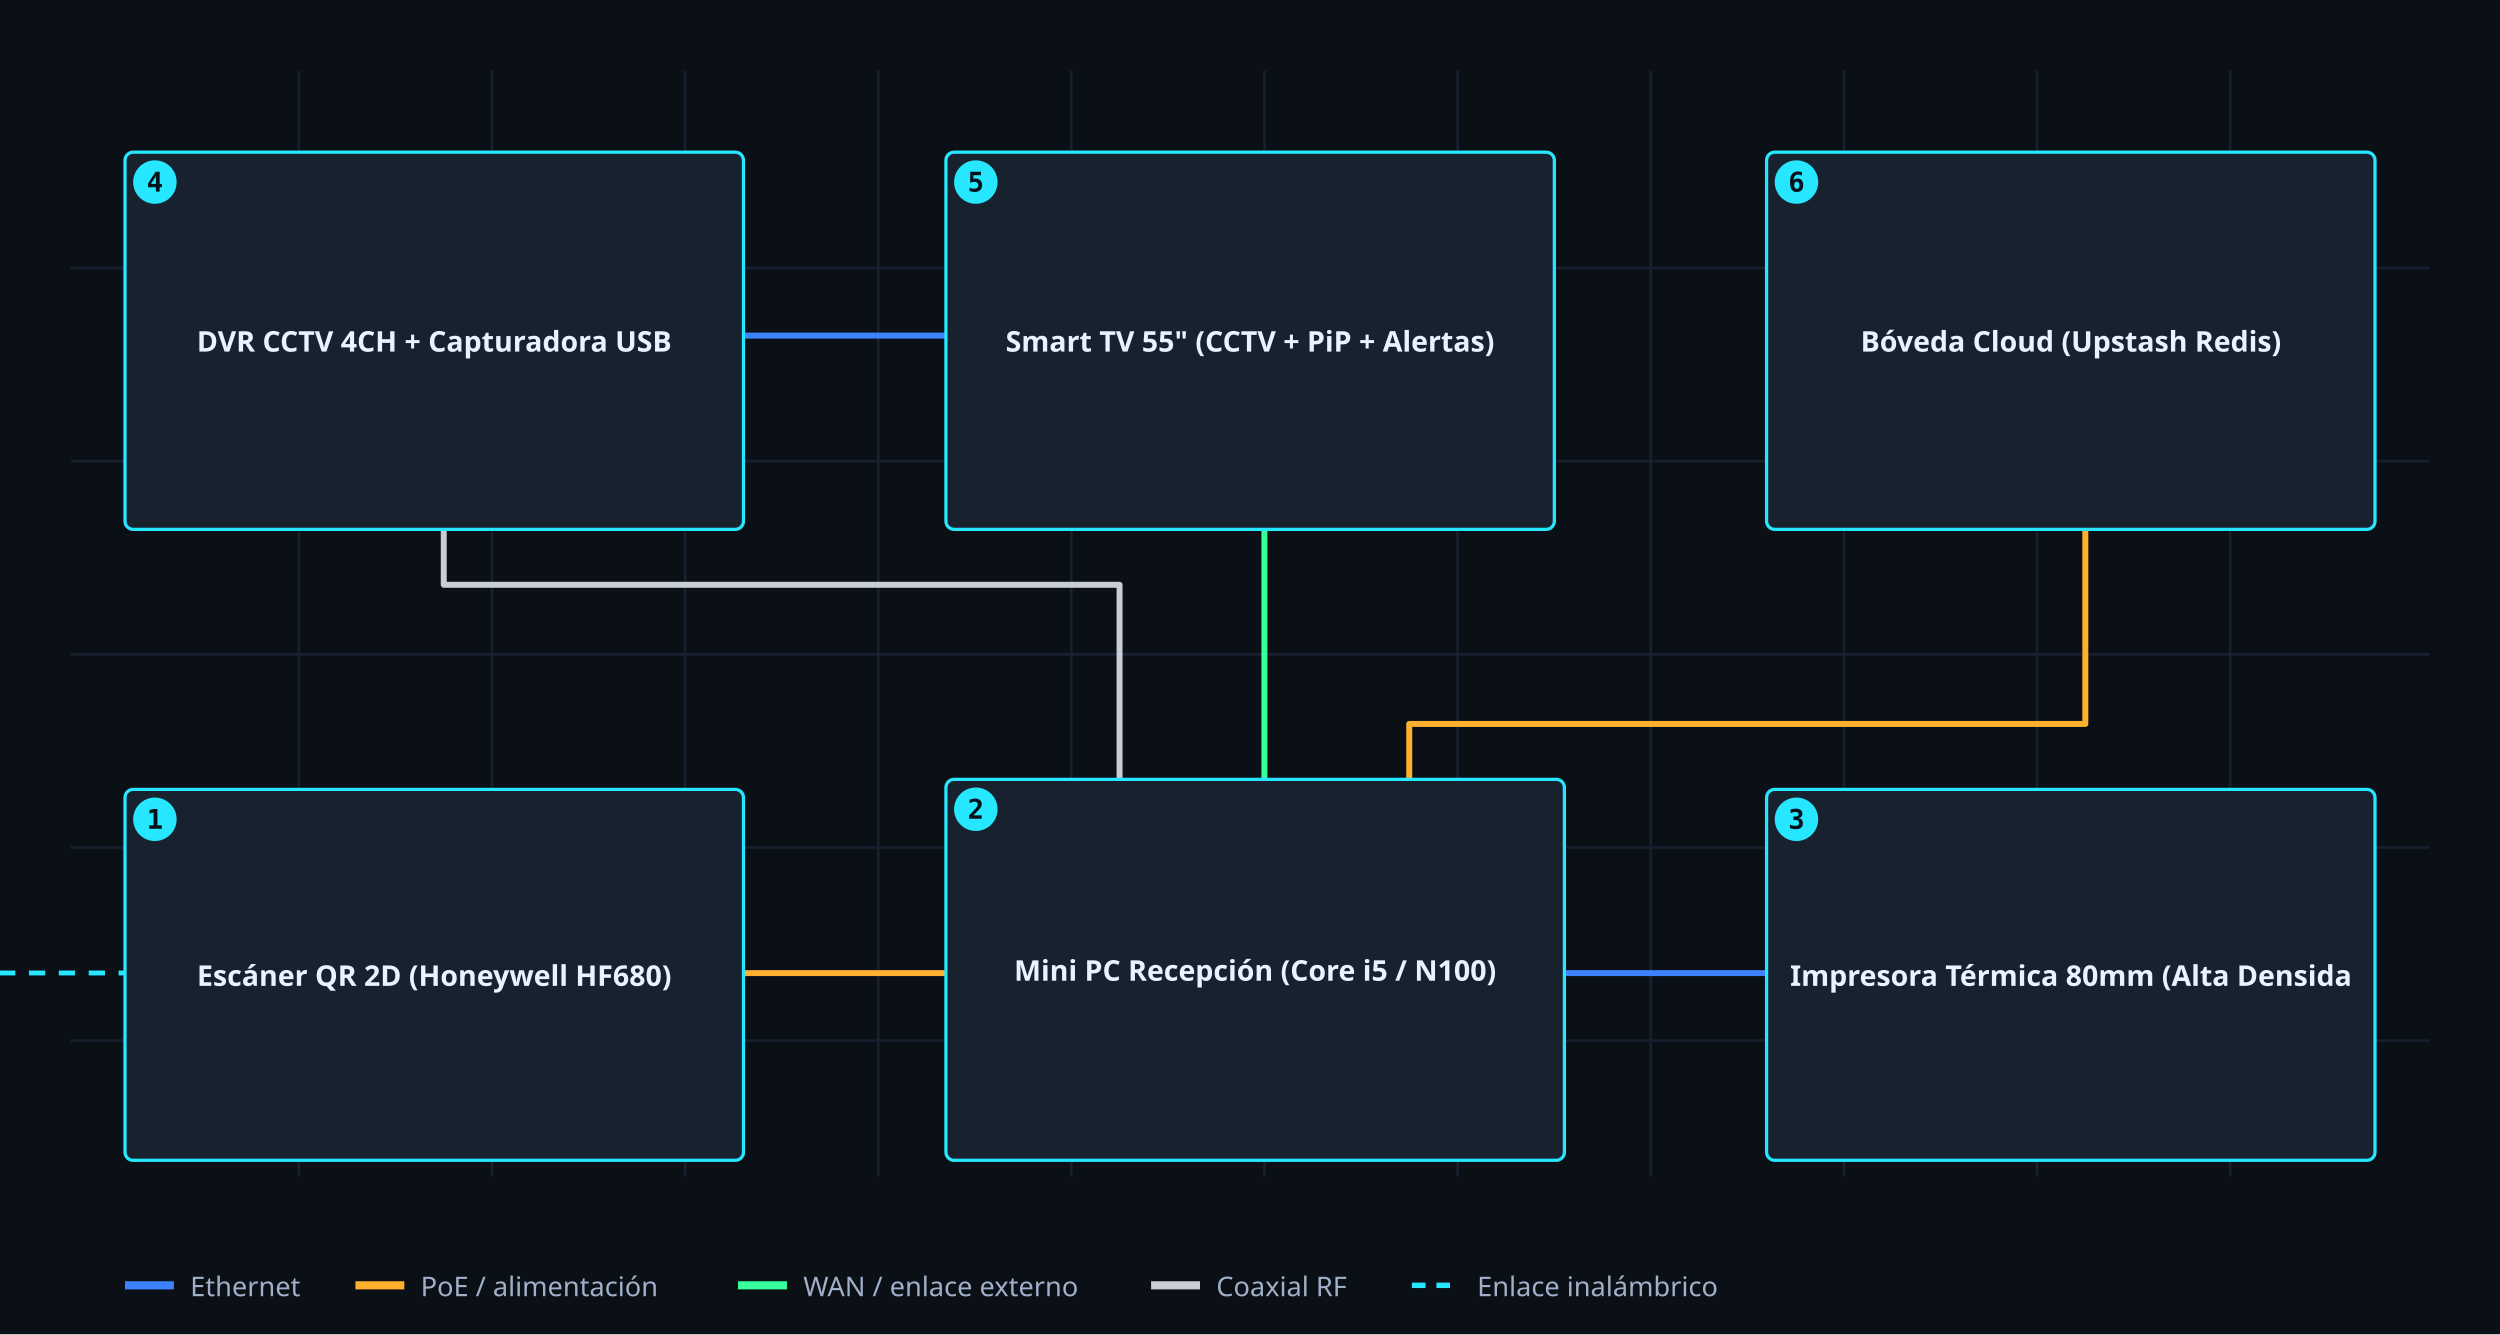
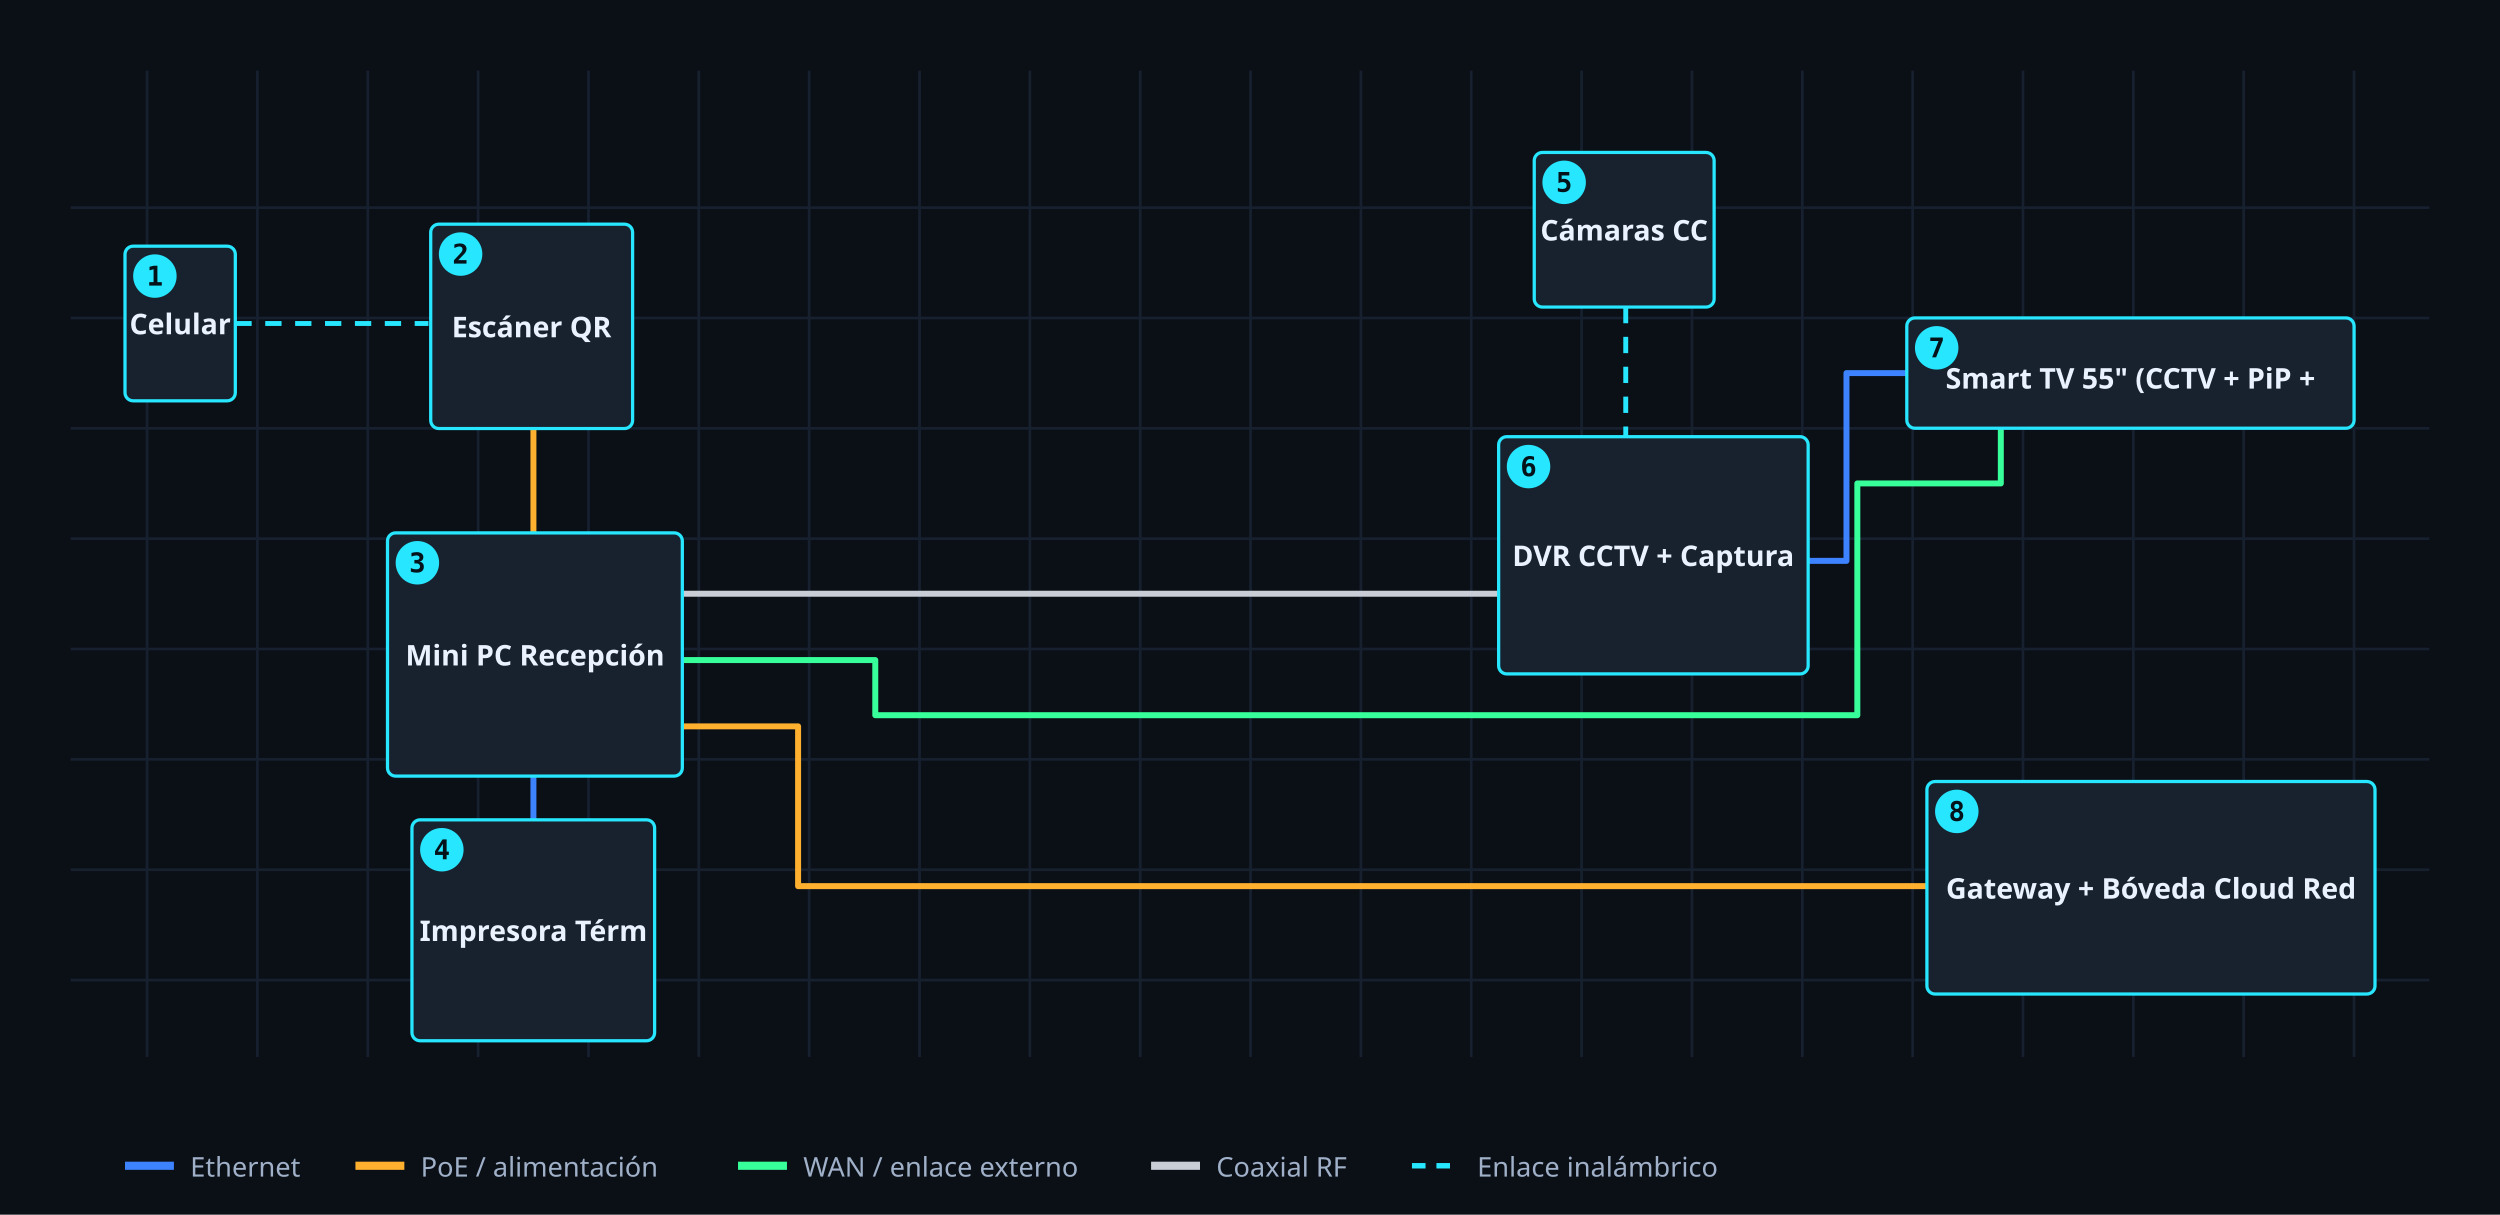
- <svg xmlns="http://www.w3.org/2000/svg" viewBox="0 0 920 491" width="100%" role="img" aria-label="Plano de planta automático">
-   <rect width="920" height="491" fill="#0b0f16" />
-   <line x1="109.966" y1="26" x2="109.966" y2="433" stroke="#16202f" stroke-width="1" />
-   <line x1="181.039" y1="26" x2="181.039" y2="433" stroke="#16202f" stroke-width="1" />
-   <line x1="252.112" y1="26" x2="252.112" y2="433" stroke="#16202f" stroke-width="1" />
-   <line x1="323.185" y1="26" x2="323.185" y2="433" stroke="#16202f" stroke-width="1" />
-   <line x1="394.258" y1="26" x2="394.258" y2="433" stroke="#16202f" stroke-width="1" />
-   <line x1="465.33" y1="26" x2="465.33" y2="433" stroke="#16202f" stroke-width="1" />
-   <line x1="536.403" y1="26" x2="536.403" y2="433" stroke="#16202f" stroke-width="1" />
-   <line x1="607.476" y1="26" x2="607.476" y2="433" stroke="#16202f" stroke-width="1" />
-   <line x1="678.549" y1="26" x2="678.549" y2="433" stroke="#16202f" stroke-width="1" />
-   <line x1="749.622" y1="26" x2="749.622" y2="433" stroke="#16202f" stroke-width="1" />
-   <line x1="820.695" y1="26" x2="820.695" y2="433" stroke="#16202f" stroke-width="1" />
-   <line x1="26" y1="382.935" x2="894" y2="382.935" stroke="#16202f" stroke-width="1" />
-   <line x1="26" y1="311.862" x2="894" y2="311.862" stroke="#16202f" stroke-width="1" />
-   <line x1="26" y1="240.789" x2="894" y2="240.789" stroke="#16202f" stroke-width="1" />
-   <line x1="26" y1="169.716" x2="894" y2="169.716" stroke="#16202f" stroke-width="1" />
-   <line x1="26" y1="98.643" x2="894" y2="98.643" stroke="#16202f" stroke-width="1" />
-   <polyline fill="none" stroke="#ffb02e" stroke-width="2.2" stroke-linejoin="round" points="272.7,358.1 294.0,358.1 294.0,358.1 334.6,358.1 334.6,358.1 355.9,358.1" />
-   <polyline fill="none" stroke="#3d82ff" stroke-width="2.2" stroke-linejoin="round" points="574.8,358.1 596.1,358.1 596.1,358.1 636.6,358.1 636.6,358.1 657.9,358.1" />
-   <polyline fill="none" stroke="#c8cdd6" stroke-width="2.2" stroke-linejoin="round" points="163.3,193.9 163.3,215.2 163.3,215.2 412.0,215.2 412.0,266.4 412.0,266.4 412.0,287.7" />
-   <polyline fill="none" stroke="#37ff9a" stroke-width="2.2" stroke-linejoin="round" points="465.3,287.7 465.3,266.4 465.3,266.4 465.3,215.2 465.3,215.2 465.3,193.9" />
-   <polyline fill="none" stroke="#3d82ff" stroke-width="2.2" stroke-linejoin="round" points="272.7,123.5 294.0,123.5 294.0,123.5 334.6,123.5 334.6,123.5 355.9,123.5" />
-   <polyline fill="none" stroke="#ffb02e" stroke-width="2.2" stroke-linejoin="round" points="518.6,287.7 518.6,266.4 518.6,266.4 767.4,266.4 767.4,215.2 767.4,215.2 767.4,193.9" />
-   <line x1="-110.361" y1="358.059" x2="56.661" y2="358.059" stroke="#27e6ff" stroke-width="1.8" stroke-dasharray="6 5" />
+ <svg xmlns="http://www.w3.org/2000/svg" viewBox="0 0 920 447" width="100%" role="img" aria-label="Plano de planta automático">
+   <rect width="920" height="447" fill="#0b0f16" />
+   <line x1="54.122" y1="26" x2="54.122" y2="389" stroke="#16202f" stroke-width="1" />
+   <line x1="94.73" y1="26" x2="94.73" y2="389" stroke="#16202f" stroke-width="1" />
+   <line x1="135.338" y1="26" x2="135.338" y2="389" stroke="#16202f" stroke-width="1" />
+   <line x1="175.946" y1="26" x2="175.946" y2="389" stroke="#16202f" stroke-width="1" />
+   <line x1="216.554" y1="26" x2="216.554" y2="389" stroke="#16202f" stroke-width="1" />
+   <line x1="257.162" y1="26" x2="257.162" y2="389" stroke="#16202f" stroke-width="1" />
+   <line x1="297.77" y1="26" x2="297.77" y2="389" stroke="#16202f" stroke-width="1" />
+   <line x1="338.379" y1="26" x2="338.379" y2="389" stroke="#16202f" stroke-width="1" />
+   <line x1="378.987" y1="26" x2="378.987" y2="389" stroke="#16202f" stroke-width="1" />
+   <line x1="419.595" y1="26" x2="419.595" y2="389" stroke="#16202f" stroke-width="1" />
+   <line x1="460.203" y1="26" x2="460.203" y2="389" stroke="#16202f" stroke-width="1" />
+   <line x1="500.811" y1="26" x2="500.811" y2="389" stroke="#16202f" stroke-width="1" />
+   <line x1="541.419" y1="26" x2="541.419" y2="389" stroke="#16202f" stroke-width="1" />
+   <line x1="582.027" y1="26" x2="582.027" y2="389" stroke="#16202f" stroke-width="1" />
+   <line x1="622.636" y1="26" x2="622.636" y2="389" stroke="#16202f" stroke-width="1" />
+   <line x1="663.244" y1="26" x2="663.244" y2="389" stroke="#16202f" stroke-width="1" />
+   <line x1="703.852" y1="26" x2="703.852" y2="389" stroke="#16202f" stroke-width="1" />
+   <line x1="744.46" y1="26" x2="744.46" y2="389" stroke="#16202f" stroke-width="1" />
+   <line x1="785.068" y1="26" x2="785.068" y2="389" stroke="#16202f" stroke-width="1" />
+   <line x1="825.676" y1="26" x2="825.676" y2="389" stroke="#16202f" stroke-width="1" />
+   <line x1="866.284" y1="26" x2="866.284" y2="389" stroke="#16202f" stroke-width="1" />
+   <line x1="26" y1="360.666" x2="894" y2="360.666" stroke="#16202f" stroke-width="1" />
+   <line x1="26" y1="320.057" x2="894" y2="320.057" stroke="#16202f" stroke-width="1" />
+   <line x1="26" y1="279.449" x2="894" y2="279.449" stroke="#16202f" stroke-width="1" />
+   <line x1="26" y1="238.841" x2="894" y2="238.841" stroke="#16202f" stroke-width="1" />
+   <line x1="26" y1="198.233" x2="894" y2="198.233" stroke="#16202f" stroke-width="1" />
+   <line x1="26" y1="157.625" x2="894" y2="157.625" stroke="#16202f" stroke-width="1" />
+   <line x1="26" y1="117.017" x2="894" y2="117.017" stroke="#16202f" stroke-width="1" />
+   <line x1="26" y1="76.409" x2="894" y2="76.409" stroke="#16202f" stroke-width="1" />
+   <polyline fill="none" stroke="#ffb02e" stroke-width="2.2" stroke-linejoin="round" points="196.3,157.2 196.3,169.4 196.3,169.4 196.3,184.4 196.3,184.4 196.3,196.6" />
+   <polyline fill="none" stroke="#3d82ff" stroke-width="2.2" stroke-linejoin="round" points="196.3,285.1 196.3,293.3 196.3,293.3 196.3,294.1 196.3,294.1 196.3,302.2" />
+   <polyline fill="none" stroke="#c8cdd6" stroke-width="2.2" stroke-linejoin="round" points="552.0,218.5 535.7,218.5 535.7,218.5 266.9,218.5 266.9,218.5 250.7,218.5" />
+   <polyline fill="none" stroke="#37ff9a" stroke-width="2.2" stroke-linejoin="round" points="250.7,242.9 266.9,242.9 266.9,242.9 322.1,242.9 322.1,263.2 683.5,263.2 683.5,177.9 736.3,177.9 736.3,171.4 736.3,171.4 736.3,155.2" />
+   <polyline fill="none" stroke="#3d82ff" stroke-width="2.2" stroke-linejoin="round" points="664.9,206.4 677.1,206.4 677.1,206.4 679.5,206.4 679.5,137.3 690.0,137.3 690.0,137.3 702.2,137.3" />
+   <polyline fill="none" stroke="#ffb02e" stroke-width="2.2" stroke-linejoin="round" points="250.7,267.3 266.9,267.3 266.9,267.3 293.7,267.3 293.7,326.1 698.2,326.1 698.2,326.1 714.4,326.1" />
+   <line x1="86.608" y1="119.047" x2="157.672" y2="119.047" stroke="#27e6ff" stroke-width="1.8" stroke-dasharray="6 5" />
+   <line x1="598.271" y1="112.956" x2="598.271" y2="165.746" stroke="#27e6ff" stroke-width="1.8" stroke-dasharray="6 5" />
  <g>
-     <rect x="46.0" y="290.5" width="227.6" height="136.5" rx="3" fill="#18222f" stroke="#27e6ff" stroke-width="1.2" />
-     <circle cx="57.0" cy="301.5" r="8" fill="#27e6ff" />
-     <text x="57.0" y="305.0" font-size="10" font-weight="700" text-anchor="middle" fill="#04121a" font-family="monospace">1</text>
-     <text x="159.8" y="362.8" font-size="10.5" font-weight="600" text-anchor="middle" fill="#eaf2ff" font-family="sans-serif">Escáner QR 2D (Honeywell HF680)</text>
+     <rect x="46.0" y="90.6" width="40.6" height="56.9" rx="3" fill="#18222f" stroke="#27e6ff" stroke-width="1.2" />
+     <circle cx="57.0" cy="101.6" r="8" fill="#27e6ff" />
+     <text x="57.0" y="105.1" font-size="10" font-weight="700" text-anchor="middle" fill="#04121a" font-family="monospace">1</text>
+     <text x="66.3" y="123.0" font-size="10.5" font-weight="600" text-anchor="middle" fill="#eaf2ff" font-family="sans-serif">Celular </text>
  </g>
  <g>
-     <rect x="348.1" y="286.8" width="227.6" height="140.2" rx="3" fill="#18222f" stroke="#27e6ff" stroke-width="1.2" />
-     <circle cx="359.1" cy="297.8" r="8" fill="#27e6ff" />
-     <text x="359.1" y="301.3" font-size="10" font-weight="700" text-anchor="middle" fill="#04121a" font-family="monospace">2</text>
-     <text x="461.9" y="360.9" font-size="10.5" font-weight="600" text-anchor="middle" fill="#eaf2ff" font-family="sans-serif">Mini PC Recepción (Core i5 / N100)</text>
+     <rect x="158.5" y="82.5" width="74.3" height="75.2" rx="3" fill="#18222f" stroke="#27e6ff" stroke-width="1.2" />
+     <circle cx="169.5" cy="93.5" r="8" fill="#27e6ff" />
+     <text x="169.5" y="97.0" font-size="10" font-weight="700" text-anchor="middle" fill="#04121a" font-family="monospace">2</text>
+     <text x="195.6" y="124.1" font-size="10.5" font-weight="600" text-anchor="middle" fill="#eaf2ff" font-family="sans-serif">Escáner QR </text>
  </g>
  <g>
-     <rect x="650.1" y="290.5" width="223.9" height="136.5" rx="3" fill="#18222f" stroke="#27e6ff" stroke-width="1.2" />
-     <circle cx="661.1" cy="301.5" r="8" fill="#27e6ff" />
-     <text x="661.1" y="305.0" font-size="10" font-weight="700" text-anchor="middle" fill="#04121a" font-family="monospace">3</text>
-     <text x="762.1" y="362.8" font-size="10.5" font-weight="600" text-anchor="middle" fill="#eaf2ff" font-family="sans-serif">Impresora Térmica 80mm (Alta Densida</text>
+     <rect x="142.6" y="196.1" width="108.5" height="89.5" rx="3" fill="#18222f" stroke="#27e6ff" stroke-width="1.2" />
+     <circle cx="153.6" cy="207.1" r="8" fill="#27e6ff" />
+     <text x="153.6" y="210.6" font-size="10" font-weight="700" text-anchor="middle" fill="#04121a" font-family="monospace">3</text>
+     <text x="196.9" y="244.9" font-size="10.5" font-weight="600" text-anchor="middle" fill="#eaf2ff" font-family="sans-serif">Mini PC Recepción</text>
  </g>
  <g>
-     <rect x="46.0" y="56.0" width="227.6" height="138.8" rx="3" fill="#18222f" stroke="#27e6ff" stroke-width="1.2" />
-     <circle cx="57.0" cy="67.0" r="8" fill="#27e6ff" />
-     <text x="57.0" y="70.5" font-size="10" font-weight="700" text-anchor="middle" fill="#04121a" font-family="monospace">4</text>
-     <text x="159.8" y="129.4" font-size="10.5" font-weight="600" text-anchor="middle" fill="#eaf2ff" font-family="sans-serif">DVR CCTV 4CH + Capturadora USB</text>
+     <rect x="151.6" y="301.7" width="89.3" height="81.3" rx="3" fill="#18222f" stroke="#27e6ff" stroke-width="1.2" />
+     <circle cx="162.6" cy="312.7" r="8" fill="#27e6ff" />
+     <text x="162.6" y="316.2" font-size="10" font-weight="700" text-anchor="middle" fill="#04121a" font-family="monospace">4</text>
+     <text x="196.3" y="346.3" font-size="10.5" font-weight="600" text-anchor="middle" fill="#eaf2ff" font-family="sans-serif">Impresora Térm</text>
  </g>
  <g>
-     <rect x="348.1" y="56.0" width="223.9" height="138.8" rx="3" fill="#18222f" stroke="#27e6ff" stroke-width="1.2" />
-     <circle cx="359.1" cy="67.0" r="8" fill="#27e6ff" />
-     <text x="359.1" y="70.5" font-size="10" font-weight="700" text-anchor="middle" fill="#04121a" font-family="monospace">5</text>
-     <text x="460.0" y="129.4" font-size="10.5" font-weight="600" text-anchor="middle" fill="#eaf2ff" font-family="sans-serif">Smart TV 55" (CCTV + PiP + Alertas)</text>
+     <rect x="564.6" y="56.1" width="66.2" height="56.9" rx="3" fill="#18222f" stroke="#27e6ff" stroke-width="1.2" />
+     <circle cx="575.6" cy="67.1" r="8" fill="#27e6ff" />
+     <text x="575.6" y="70.6" font-size="10" font-weight="700" text-anchor="middle" fill="#04121a" font-family="monospace">5</text>
+     <text x="597.7" y="88.5" font-size="10.5" font-weight="600" text-anchor="middle" fill="#eaf2ff" font-family="sans-serif">Cámaras CC</text>
  </g>
  <g>
-     <rect x="650.1" y="56.0" width="223.9" height="138.8" rx="3" fill="#18222f" stroke="#27e6ff" stroke-width="1.2" />
-     <circle cx="661.1" cy="67.0" r="8" fill="#27e6ff" />
-     <text x="661.1" y="70.5" font-size="10" font-weight="700" text-anchor="middle" fill="#04121a" font-family="monospace">6</text>
-     <text x="762.1" y="129.4" font-size="10.5" font-weight="600" text-anchor="middle" fill="#eaf2ff" font-family="sans-serif">Bóveda Cloud (Upstash Redis)</text>
+     <rect x="551.5" y="160.7" width="113.9" height="87.3" rx="3" fill="#18222f" stroke="#27e6ff" stroke-width="1.2" />
+     <circle cx="562.5" cy="171.7" r="8" fill="#27e6ff" />
+     <text x="562.5" y="175.2" font-size="10" font-weight="700" text-anchor="middle" fill="#04121a" font-family="monospace">6</text>
+     <text x="608.4" y="208.3" font-size="10.5" font-weight="600" text-anchor="middle" fill="#eaf2ff" font-family="sans-serif">DVR CCTV + Captura</text>
  </g>
-   <line x1="46" y1="473" x2="64" y2="473" stroke="#3d82ff" stroke-width="3" />
-   <text x="70" y="477" font-size="10" fill="#9fb0c8" font-family="sans-serif">Ethernet</text>
-   <line x1="130.8" y1="473" x2="148.8" y2="473" stroke="#ffb02e" stroke-width="3" />
-   <text x="154.8" y="477" font-size="10" fill="#9fb0c8" font-family="sans-serif">PoE / alimentación</text>
-   <line x1="271.6" y1="473" x2="289.6" y2="473" stroke="#37ff9a" stroke-width="3" />
-   <text x="295.6" y="477" font-size="10" fill="#9fb0c8" font-family="sans-serif">WAN / enlace externo</text>
-   <line x1="423.6" y1="473" x2="441.6" y2="473" stroke="#c8cdd6" stroke-width="3" />
-   <text x="447.6" y="477" font-size="10" fill="#9fb0c8" font-family="sans-serif">Coaxial RF</text>
-   <line x1="519.6" y1="473" x2="537.6" y2="473" stroke="#27e6ff" stroke-width="2" stroke-dasharray="5 4" />
-   <text x="543.6" y="477" font-size="10" fill="#9fb0c8" font-family="sans-serif">Enlace inalámbrico</text>
+   <g>
+     <rect x="701.7" y="117.0" width="164.6" height="40.6" rx="3" fill="#18222f" stroke="#27e6ff" stroke-width="1.2" />
+     <circle cx="712.7" cy="128.0" r="8" fill="#27e6ff" />
+     <text x="712.7" y="131.5" font-size="10" font-weight="700" text-anchor="middle" fill="#04121a" font-family="monospace">7</text>
+     <text x="784.0" y="143.0" font-size="10.5" font-weight="600" text-anchor="middle" fill="#eaf2ff" font-family="sans-serif">Smart TV 55" (CCTV + PiP +</text>
+   </g>
+   <g>
+     <rect x="709.1" y="287.6" width="164.9" height="78.2" rx="3" fill="#18222f" stroke="#27e6ff" stroke-width="1.2" />
+     <circle cx="720.1" cy="298.6" r="8" fill="#27e6ff" />
+     <text x="720.1" y="302.1" font-size="10" font-weight="700" text-anchor="middle" fill="#04121a" font-family="monospace">8</text>
+     <text x="791.6" y="330.7" font-size="10.5" font-weight="600" text-anchor="middle" fill="#eaf2ff" font-family="sans-serif">Gateway + Bóveda Cloud Red</text>
+   </g>
+   <line x1="46" y1="429" x2="64" y2="429" stroke="#3d82ff" stroke-width="3" />
+   <text x="70" y="433" font-size="10" fill="#9fb0c8" font-family="sans-serif">Ethernet</text>
+   <line x1="130.8" y1="429" x2="148.8" y2="429" stroke="#ffb02e" stroke-width="3" />
+   <text x="154.8" y="433" font-size="10" fill="#9fb0c8" font-family="sans-serif">PoE / alimentación</text>
+   <line x1="271.6" y1="429" x2="289.6" y2="429" stroke="#37ff9a" stroke-width="3" />
+   <text x="295.6" y="433" font-size="10" fill="#9fb0c8" font-family="sans-serif">WAN / enlace externo</text>
+   <line x1="423.6" y1="429" x2="441.6" y2="429" stroke="#c8cdd6" stroke-width="3" />
+   <text x="447.6" y="433" font-size="10" fill="#9fb0c8" font-family="sans-serif">Coaxial RF</text>
+   <line x1="519.6" y1="429" x2="537.6" y2="429" stroke="#27e6ff" stroke-width="2" stroke-dasharray="5 4" />
+   <text x="543.6" y="433" font-size="10" fill="#9fb0c8" font-family="sans-serif">Enlace inalámbrico</text>
</svg>
